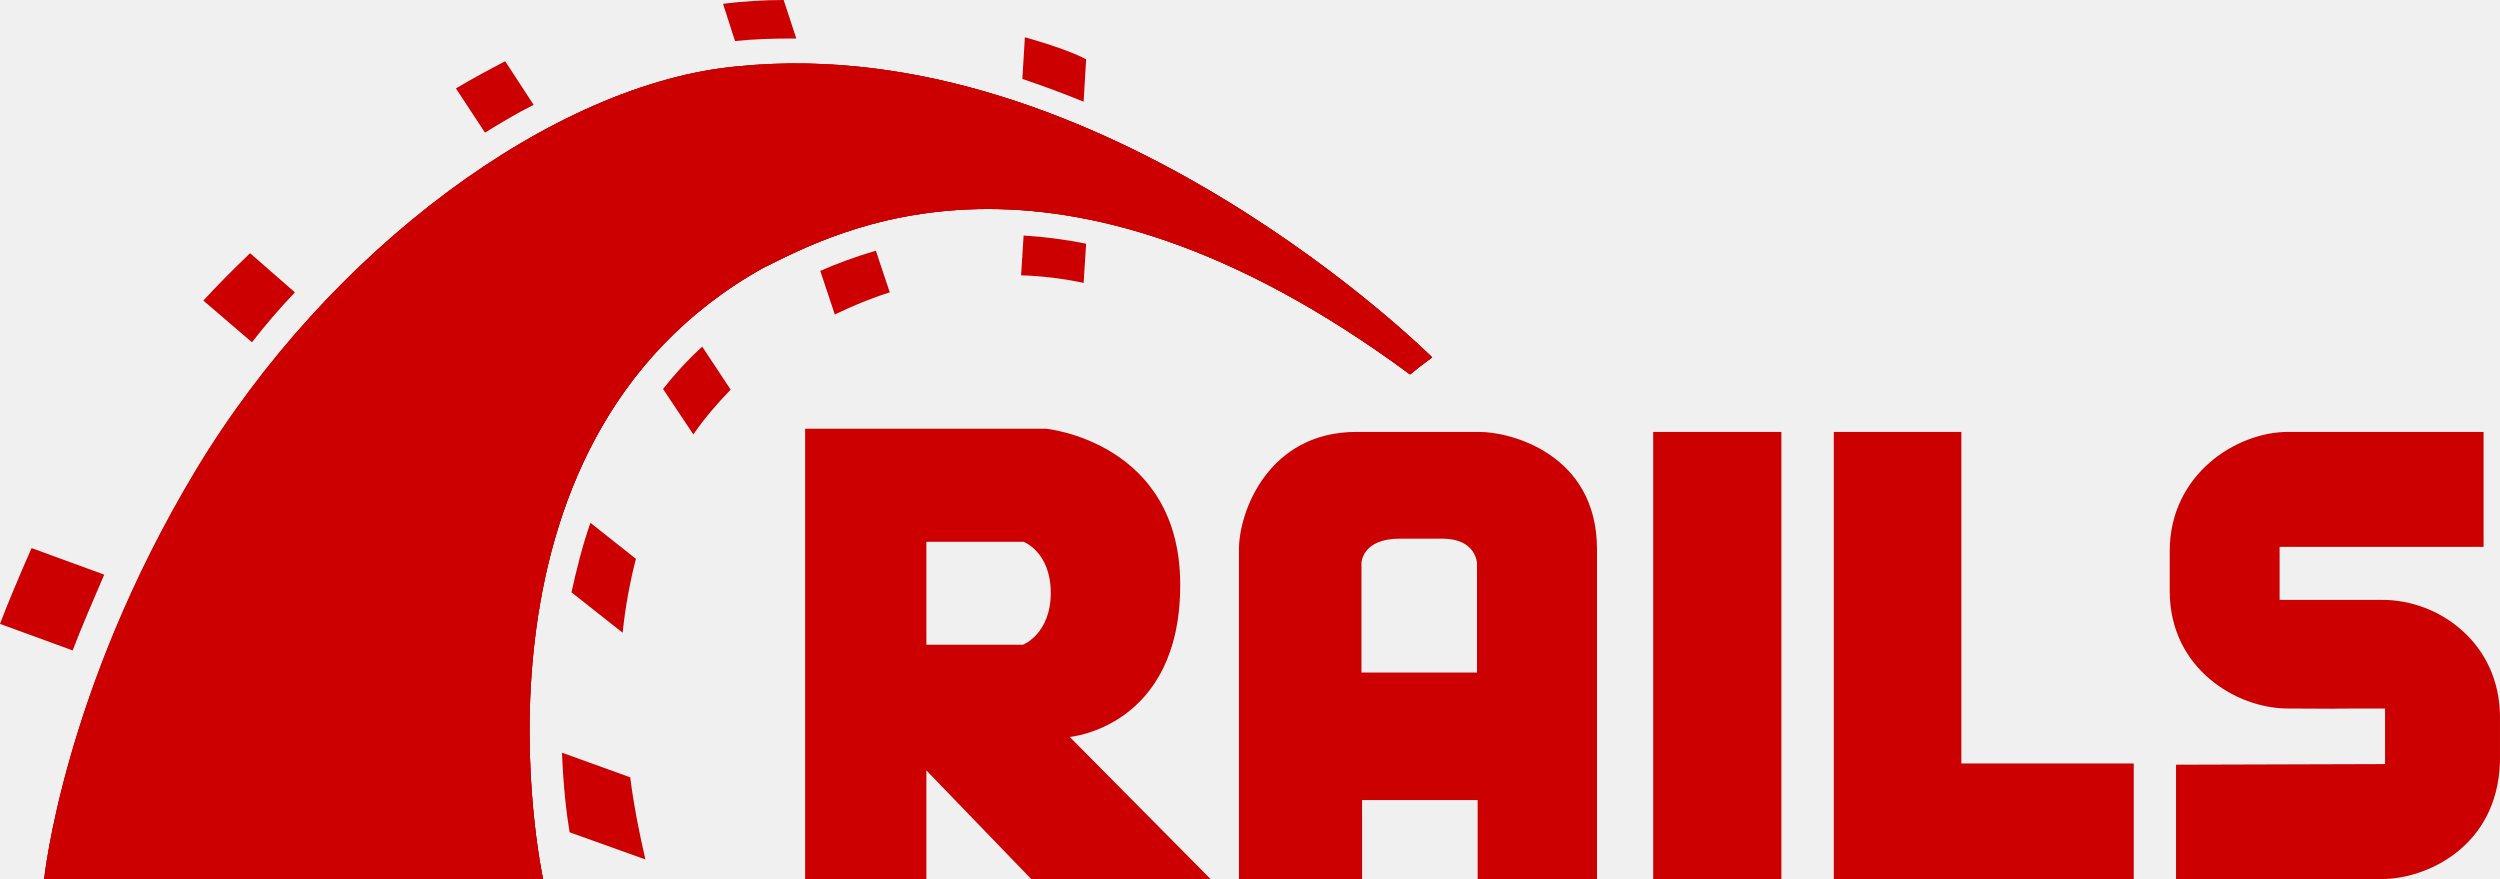
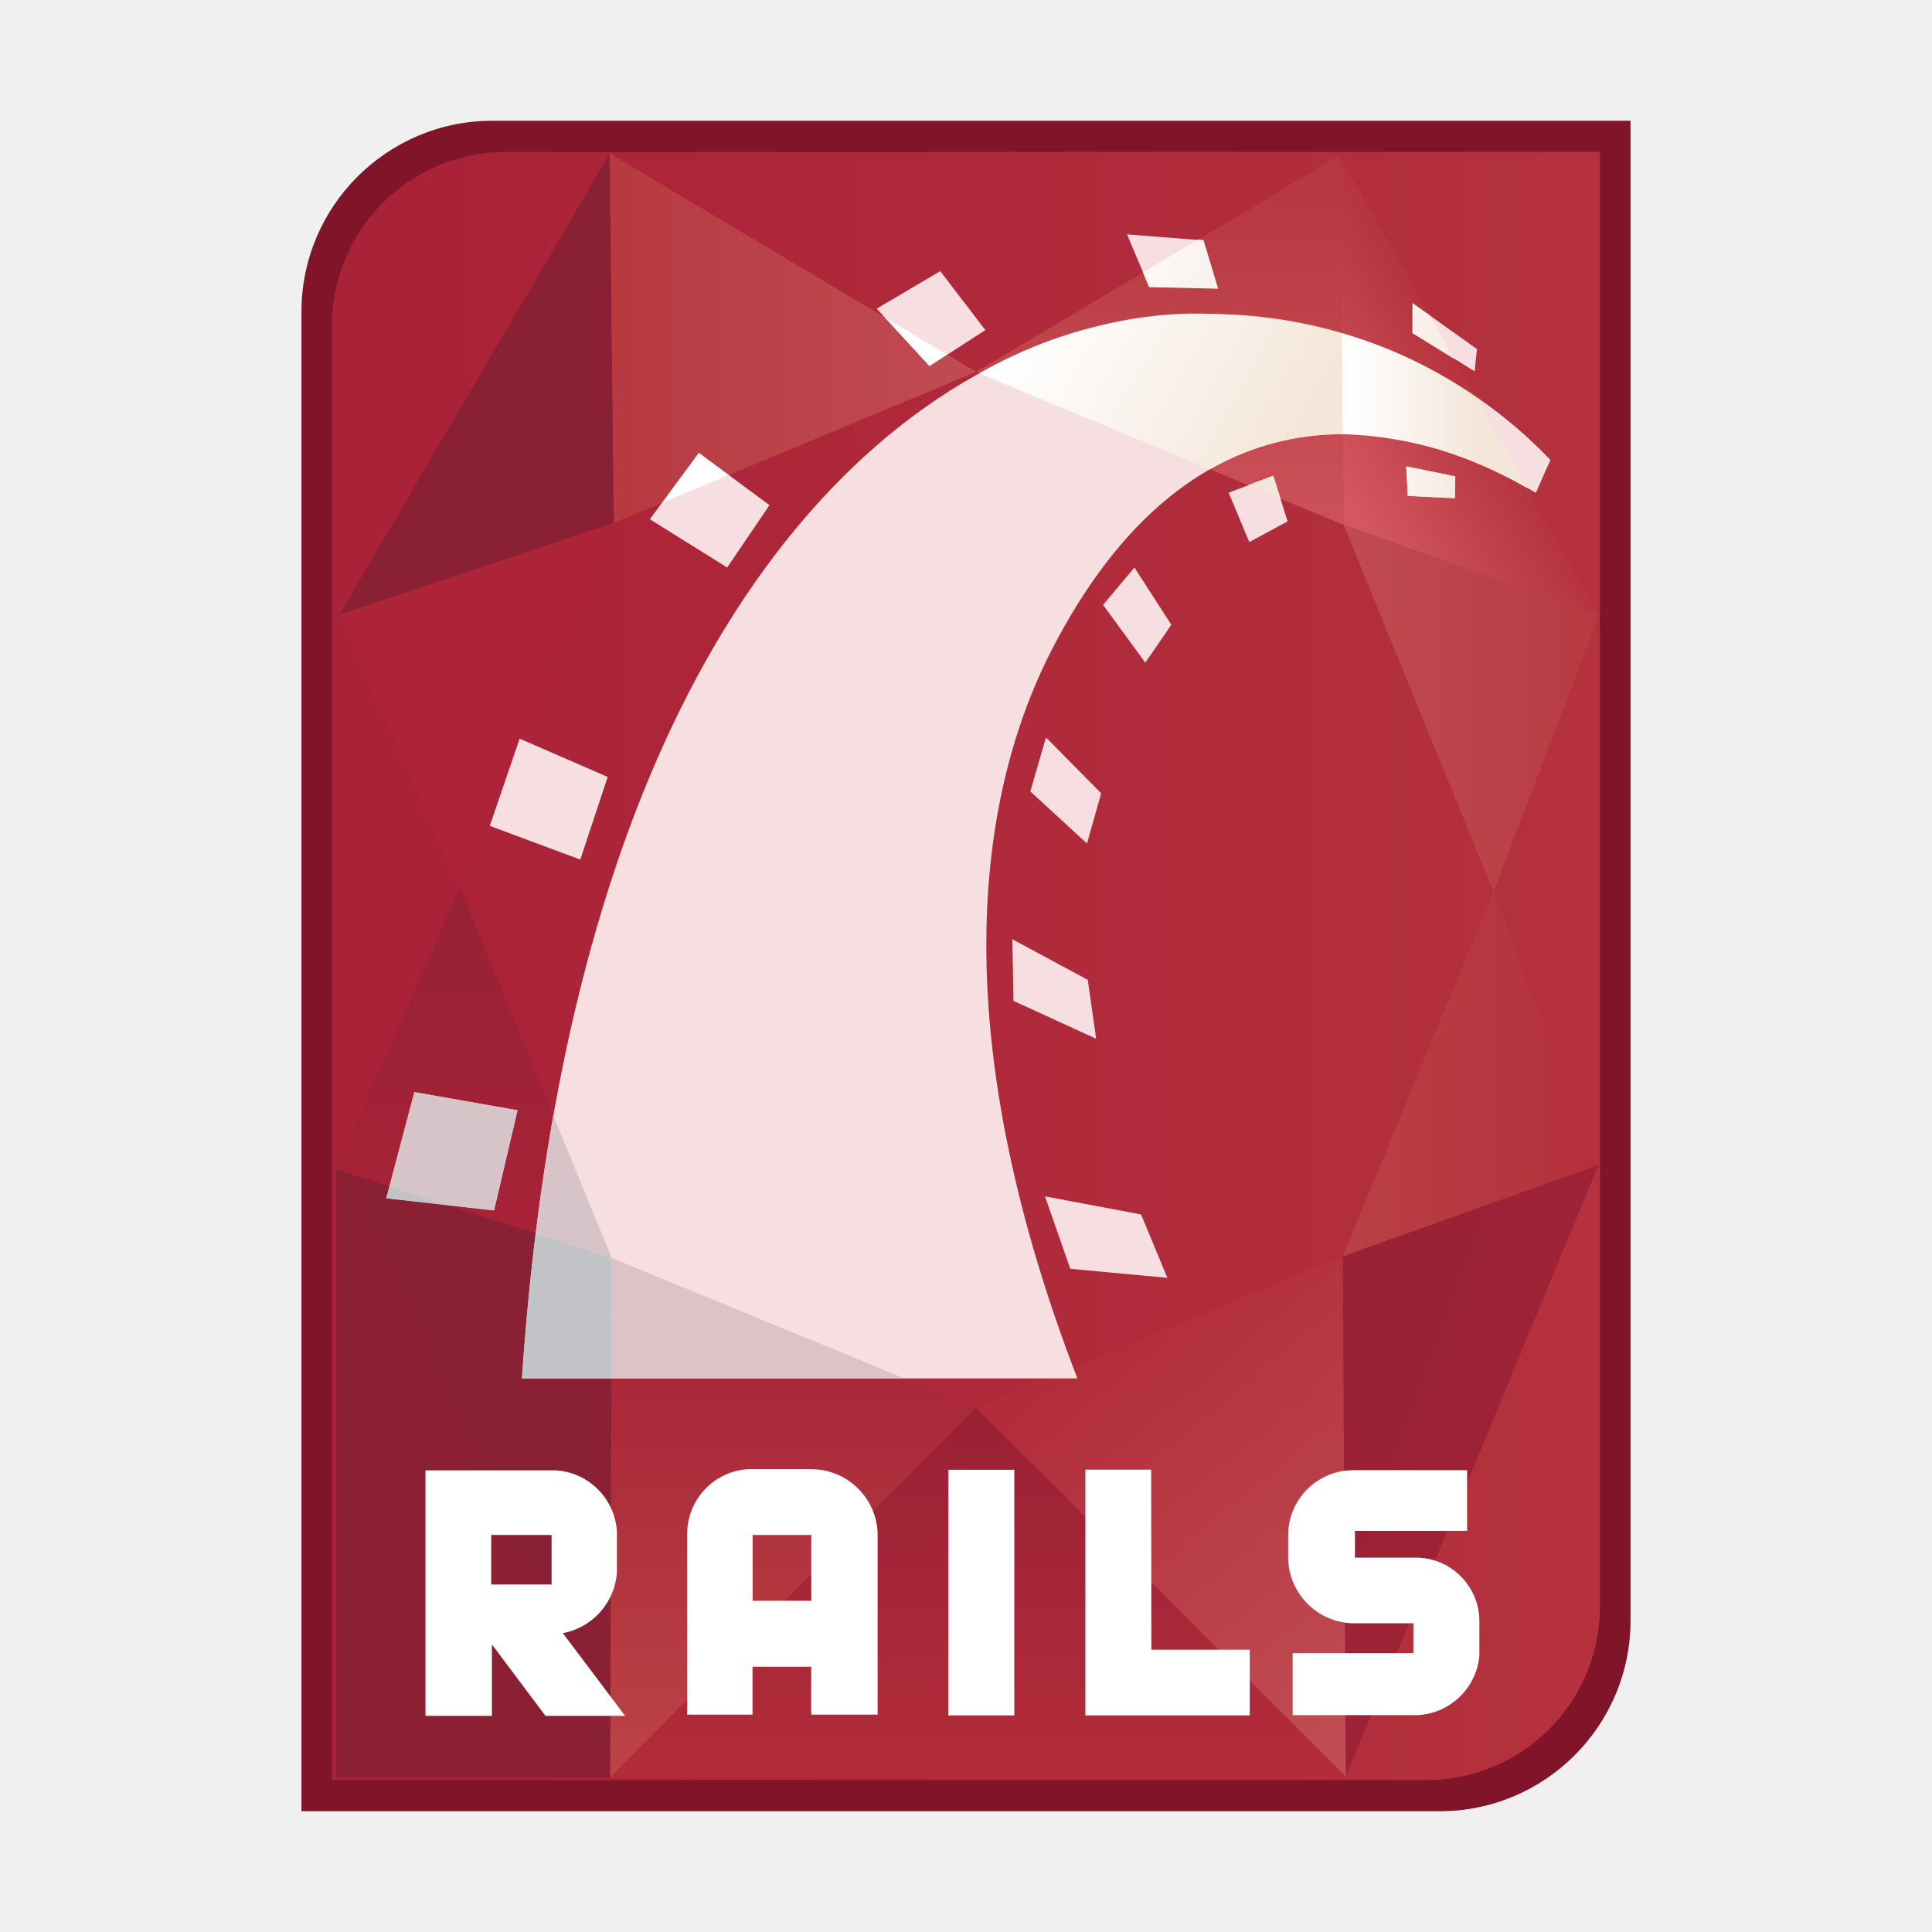
- <svg xmlns="http://www.w3.org/2000/svg" id="Layer_1" viewBox="0 0 395.9 139.2" width="2500" height="879">
-   <style>.st0{fill:#c00}</style>
-   <path class="st0" d="M344.6 121.1v18.1h32.7c6.7 0 18.2-4.9 18.6-18.6v-7c0-11.7-9.6-18.6-18.6-18.6H361v-8.4h32.3V68.4h-31c-8 0-18.7 6.6-18.7 18.9v6.3c0 12.3 10.6 18.6 18.7 18.6 22.5.1-5.4 0 15.4 0v8.8m-208.3-4.3s17.5-1.5 17.5-24.1-21.2-24.7-21.2-24.7h-38.2v71.3h19.2V122l16.6 17.2h28.4l-22.3-22.5zm-7.4-14.6h-15.3V85.8h15.4s4.3 1.6 4.3 8.1-4.4 8.2-4.4 8.2zm72.3-33.7h-19.5c-13.9 0-18.6 12.6-18.6 18.6v52.2h19.5v-12.5H234v12.5h18.9V87c0-15.2-13.8-18.6-18.6-18.6zm-.3 38.1h-18.4V89.2s0-3.9 6.1-3.9h6.7c5.4 0 5.5 3.9 5.5 3.9v17.3h.1zM261.8 68.4h20.3v70.8h-20.3zM310.6 120.9V68.4h-20.2v70.8h47.5v-18.3z" />
-   <path class="st0" d="M7 139.2h79s-15.1-68.9 34.9-96.8c10.9-5.3 45.6-25.1 102.4 16.9 1.8-1.5 3.5-2.7 3.5-2.7s-52-51.9-109.9-46.1C87.8 13.1 52 39.6 31 74.6S7 139.2 7 139.2z" />
-   <path class="st0" d="M7 139.2h79s-15.1-68.9 34.9-96.8c10.9-5.3 45.6-25.1 102.4 16.9 1.8-1.5 3.5-2.7 3.5-2.7s-52-51.9-109.9-46.1C87.8 13.1 52 39.6 31 74.6S7 139.2 7 139.2z" />
-   <path class="st0" d="M7 139.2h79s-15.1-68.9 34.9-96.8c10.9-5.3 45.6-25.1 102.4 16.9 1.8-1.5 3.5-2.7 3.5-2.7s-52-51.9-109.9-46.1c-29.2 2.6-65 29.1-86 64.1S7 139.2 7 139.2zM171.6 16.1l.4-6.7c-.9-.5-3.4-1.7-9.7-3.5l-.4 6.6c3.3 1.1 6.5 2.3 9.7 3.6z" />
-   <path class="st0" d="M162.1 37.3l-.4 6.3c3.3.1 6.6.5 9.9 1.2l.4-6.2c-3.4-.7-6.7-1.1-9.9-1.3zm-37-31.2h1l-2-6.1c-3.1 0-6.3.2-9.6.6l1.9 5.9c2.9-.3 5.8-.4 8.7-.4zm4.8 36.8l2.3 6.9c2.9-1.4 5.8-2.6 8.7-3.5l-2.2-6.6c-3.4 1-6.3 2.1-8.8 3.2zM84.5 16.6L80 9.7c-2.5 1.3-5.1 2.7-7.8 4.3l4.6 7c2.6-1.6 5.1-3.1 7.7-4.4zm20.5 45l4.8 7.2c1.7-2.5 3.7-4.8 5.9-7.1l-4.5-6.8c-2.3 2.1-4.4 4.4-6.2 6.7zM90.5 93.8l8.1 6.4c.4-3.9 1.1-7.8 2.1-11.7l-7.2-5.7c-1.3 3.7-2.2 7.4-3 11zM46.7 46.3l-7.1-6.2c-2.6 2.5-5.1 5-7.4 7.5l7.7 6.6c2.1-2.7 4.4-5.4 6.8-7.9zM16.5 91L5 86.8c-1.9 4.3-4 9.3-5 12l11.5 4.2c1.3-3.4 3.4-8.3 5-12zM89 119.2c.2 5.3.7 9.6 1.2 12.6l12 4.3c-.9-3.9-1.8-8.3-2.4-13L89 119.2z" />
+ <svg xmlns="http://www.w3.org/2000/svg" width="800px" height="800px" viewBox="0 0 32 32">
+   <defs>
+     <linearGradient id="a" x1="5.501" y1="16" x2="26.5" y2="16" gradientUnits="userSpaceOnUse">
+       <stop offset="0.08" stop-color="#aa2237" />
+       <stop offset="0.982" stop-color="#b4313d" />
+     </linearGradient>
+     <linearGradient id="b" x1="10.099" y1="5.601" x2="16.169" y2="5.601" gradientUnits="userSpaceOnUse">
+       <stop offset="0.037" stop-color="#b83a41" />
+       <stop offset="0.896" stop-color="#bf4a50" />
+     </linearGradient>
+     <linearGradient id="c" x1="7.851" y1="20.836" x2="7.851" y2="14.698" gradientUnits="userSpaceOnUse">
+       <stop offset="0.037" stop-color="#a92237" />
+       <stop offset="0.939" stop-color="#972235" />
+     </linearGradient>
+     <linearGradient id="d" x1="13.133" y1="29.442" x2="13.133" y2="20.836" gradientUnits="userSpaceOnUse">
+       <stop offset="0.037" stop-color="#bc4245" />
+       <stop offset="0.939" stop-color="#a42136" />
+     </linearGradient>
+     <linearGradient id="e" x1="19.212" y1="8.696" x2="19.212" y2="2.575" gradientUnits="userSpaceOnUse">
+       <stop offset="0.037" stop-color="#cc5057" />
+       <stop offset="0.896" stop-color="#b73840" />
+     </linearGradient>
+     <linearGradient id="f" x1="21.776" y1="7.866" x2="24.376" y2="6.365" gradientUnits="userSpaceOnUse">
+       <stop offset="0.08" stop-color="#d4575f" />
+       <stop offset="0.945" stop-color="#b63540" />
+     </linearGradient>
+     <linearGradient id="g" x1="22.256" y1="11.733" x2="26.484" y2="11.733" gradientUnits="userSpaceOnUse">
+       <stop offset="0" stop-color="#c04b51" />
+       <stop offset="1" stop-color="#b83a41" />
+     </linearGradient>
+     <linearGradient id="h" x1="22.239" y1="17.79" x2="26.475" y2="17.79" gradientUnits="userSpaceOnUse">
+       <stop offset="0" stop-color="#ba4044" />
+       <stop offset="1" stop-color="#b4303c" />
+     </linearGradient>
+     <linearGradient id="i" x1="21.349" y1="23.257" x2="24.603" y2="24.442" gradientUnits="userSpaceOnUse">
+       <stop offset="0" stop-color="#972136" />
+       <stop offset="1" stop-color="#9f2236" />
+     </linearGradient>
+     <linearGradient id="j" x1="18.562" y1="21.3" x2="24.103" y2="27.904" gradientUnits="userSpaceOnUse">
+       <stop offset="0.037" stop-color="#b22c3a" />
+       <stop offset="0.939" stop-color="#c04d53" />
+     </linearGradient>
+     <linearGradient id="k" x1="16.199" y1="29.443" x2="16.199" y2="23.313" gradientUnits="userSpaceOnUse">
+       <stop offset="0.037" stop-color="#b22c3a" />
+       <stop offset="0.939" stop-color="#9b2135" />
+     </linearGradient>
+     <linearGradient id="l" x1="22.221" y1="6.635" x2="25.29" y2="6.635" gradientUnits="userSpaceOnUse">
+       <stop offset="0.037" stop-color="#ffffff" />
+       <stop offset="0.742" stop-color="#f4e6d9" />
+     </linearGradient>
+     <linearGradient id="m" x1="17.162" y1="4.552" x2="22.113" y2="7.411" gradientUnits="userSpaceOnUse">
+       <stop offset="0.037" stop-color="#ffffff" />
+       <stop offset="0.896" stop-color="#f4e6d9" />
+     </linearGradient>
+   </defs>
+   <path d="M27.007,26.836A3.163,3.163,0,0,1,23.844,30H4.993V5.164A3.164,3.164,0,0,1,8.156,2H27.007Z" style="fill:#80152a" />
+   <path d="M26.5,26.539a2.876,2.876,0,0,1-2.945,2.945H5.5V5.461A2.876,2.876,0,0,1,8.446,2.517H26.5Z" style="fill:url(#a)" />
+   <polygon points="10.099 2.541 10.167 8.661 5.619 10.184 10.099 2.541" style="fill:#8a2034" />
+   <polygon points="10.099 2.541 10.167 8.661 16.169 6.159 10.099 2.541" style="fill:url(#b)" />
+   <polygon points="7.614 14.698 10.167 8.661 5.619 10.184 7.614 14.698" style="fill:#ae2338" />
+   <polygon points="7.614 14.698 10.133 20.836 5.568 19.365 7.614 14.698" style="fill:url(#c)" />
+   <polygon points="10.108 29.442 10.133 20.836 5.568 19.365 10.108 29.442" style="fill:#8a2034" />
+   <polygon points="10.108 29.442 5.568 29.443 5.568 19.365 10.108 29.442" style="fill:#8c2033" />
+   <polygon points="10.108 29.442 10.133 20.836 16.158 23.315 10.108 29.442" style="fill:url(#d)" />
+   <polygon points="22.188 2.575 22.256 8.696 16.169 6.159 22.188 2.575" style="fill:url(#e)" />
+   <polygon points="22.188 2.575 22.256 8.696 26.484 10.201 22.188 2.575" style="fill:url(#f)" />
+   <polygon points="24.737 14.77 22.256 8.696 26.484 10.201 24.737 14.77" style="fill:url(#g)" />
+   <polygon points="24.737 14.77 22.239 20.81 26.475 19.297 24.737 14.77" style="fill:url(#h)" />
+   <polygon points="22.29 29.426 22.239 20.81 26.475 19.297 22.29 29.426" style="fill:url(#i)" />
+   <polygon points="22.29 29.426 22.239 20.81 16.162 23.313 22.29 29.426" style="fill:url(#j)" />
+   <polygon points="22.29 29.426 10.109 29.443 16.162 23.313 22.29 29.426" style="fill:url(#k)" />
+   <path d="M16.786,16.577l1.37.628-.139-.976-1.249-.672ZM6.4,19.847l1.784.2.389-1.658-1.708-.3Zm6.345-11.48L11.575,7.5l-.812,1.1,1.281.8Zm3.576-2.9-.748-.976-1.052.621.875.952Zm3.855-.685-.241-.8-1.268-.1.368.875Zm4.287,1-1.065-.761v.494l1.027.635ZM10.065,12.868l-1.458-.634-.495,1.445,1.5.558Zm7.26-.654-.26.894.939.863.235-.831Zm5.992-4,.78.038.007-.362-.812-.165ZM20.075,5.2C16.324,5.014,9.609,8.569,8.645,22.831h9.2c-2.062-5.343-1.823-9.374-.405-12.106,2.062-3.973,5.132-4.236,8-2.561.1-.241.241-.545.241-.545A7.821,7.821,0,0,0,20.075,5.2Zm.275,2.96.342.818.634-.342-.235-.755Zm-2.08,1.858.7.958.431-.628L18.79,9.4Zm1.065,11.147L18.9,20.115l-1.592-.3.419,1.2Z" style="fill:#f7dee1" />
+   <polygon points="10.969 8.329 12.069 7.869 11.575 7.503 10.969 8.329" style="fill:#fff" />
+   <polygon points="15.392 6.059 15.684 5.87 14.654 5.256 15.392 6.059" style="fill:#fff" />
+   <polygon points="6.862 18.089 6.449 19.649 7.427 19.964 8.18 20.05 8.569 18.392 6.862 18.089" style="fill:#d7c4c9" />
+   <path d="M9.165,18.478Q9,19.413,8.873,20.43l1.26.406Z" style="fill:#d7c4c9" />
+   <polygon points="6.449 19.649 6.397 19.847 7.427 19.964 6.449 19.649" style="fill:#c2c3c6" />
+   <path d="M10.133,20.836l-1.26-.406c-.094.765-.171,1.564-.228,2.4h1.482Z" style="fill:#c2c3c6" />
+   <polygon points="10.127 22.831 14.981 22.831 10.133 20.836 10.127 22.831" style="fill:#ddc3c8" />
+   <path d="M23.68,5.223l-.286-.2v.494l.689.426Zm.77,1.368a7.094,7.094,0,0,0-2.229-1.069l.018,1.669a6.321,6.321,0,0,1,3.05.89ZM23.317,8.214l.78.038.007-.362-.812-.165Z" style="fill:url(#l)" />
+   <path d="M22.221,5.522A9.532,9.532,0,0,0,20.075,5.2a7.357,7.357,0,0,0-3.854.985L20.04,7.773a4.373,4.373,0,0,1,2.2-.581Zm-2.05-.745-.241-.8-.087-.008-.913.543.1.237Zm.5,3.258.538.225-.119-.382Z" style="fill:url(#m)" />
+   <path d="M10.218,26.044v-.678A1.081,1.081,0,0,0,9.2,24.353H7.047V28.42h1.1V27.236l.888,1.184h1.319l-1.032-1.37A1.1,1.1,0,0,0,10.218,26.044Zm-1.082.2h-1v-.82h1Zm4.269-1.911h-1a1.074,1.074,0,0,0-1.023,1.057V28.4h1.082v-.794h.972V28.4h1.1V25.384A1.1,1.1,0,0,0,13.405,24.335Zm.033,2.181h-.972v-1.09h.972ZM23.5,25.8H22.442v-.444H24.3V24.351H22.436a1.08,1.08,0,0,0-1.1,1.04v.431a1.1,1.1,0,0,0,1.091,1.065h.983v.494h-2v1.027H23.38a1.082,1.082,0,0,0,1.123-.982v-.539A1.056,1.056,0,0,0,23.5,25.8Zm-4.433-1.458h-1.09v4.071H20.7V27.324h-1.63Zm-3.36,4.071H16.8V24.344H15.709Z" style="fill:#fff" />
</svg>
